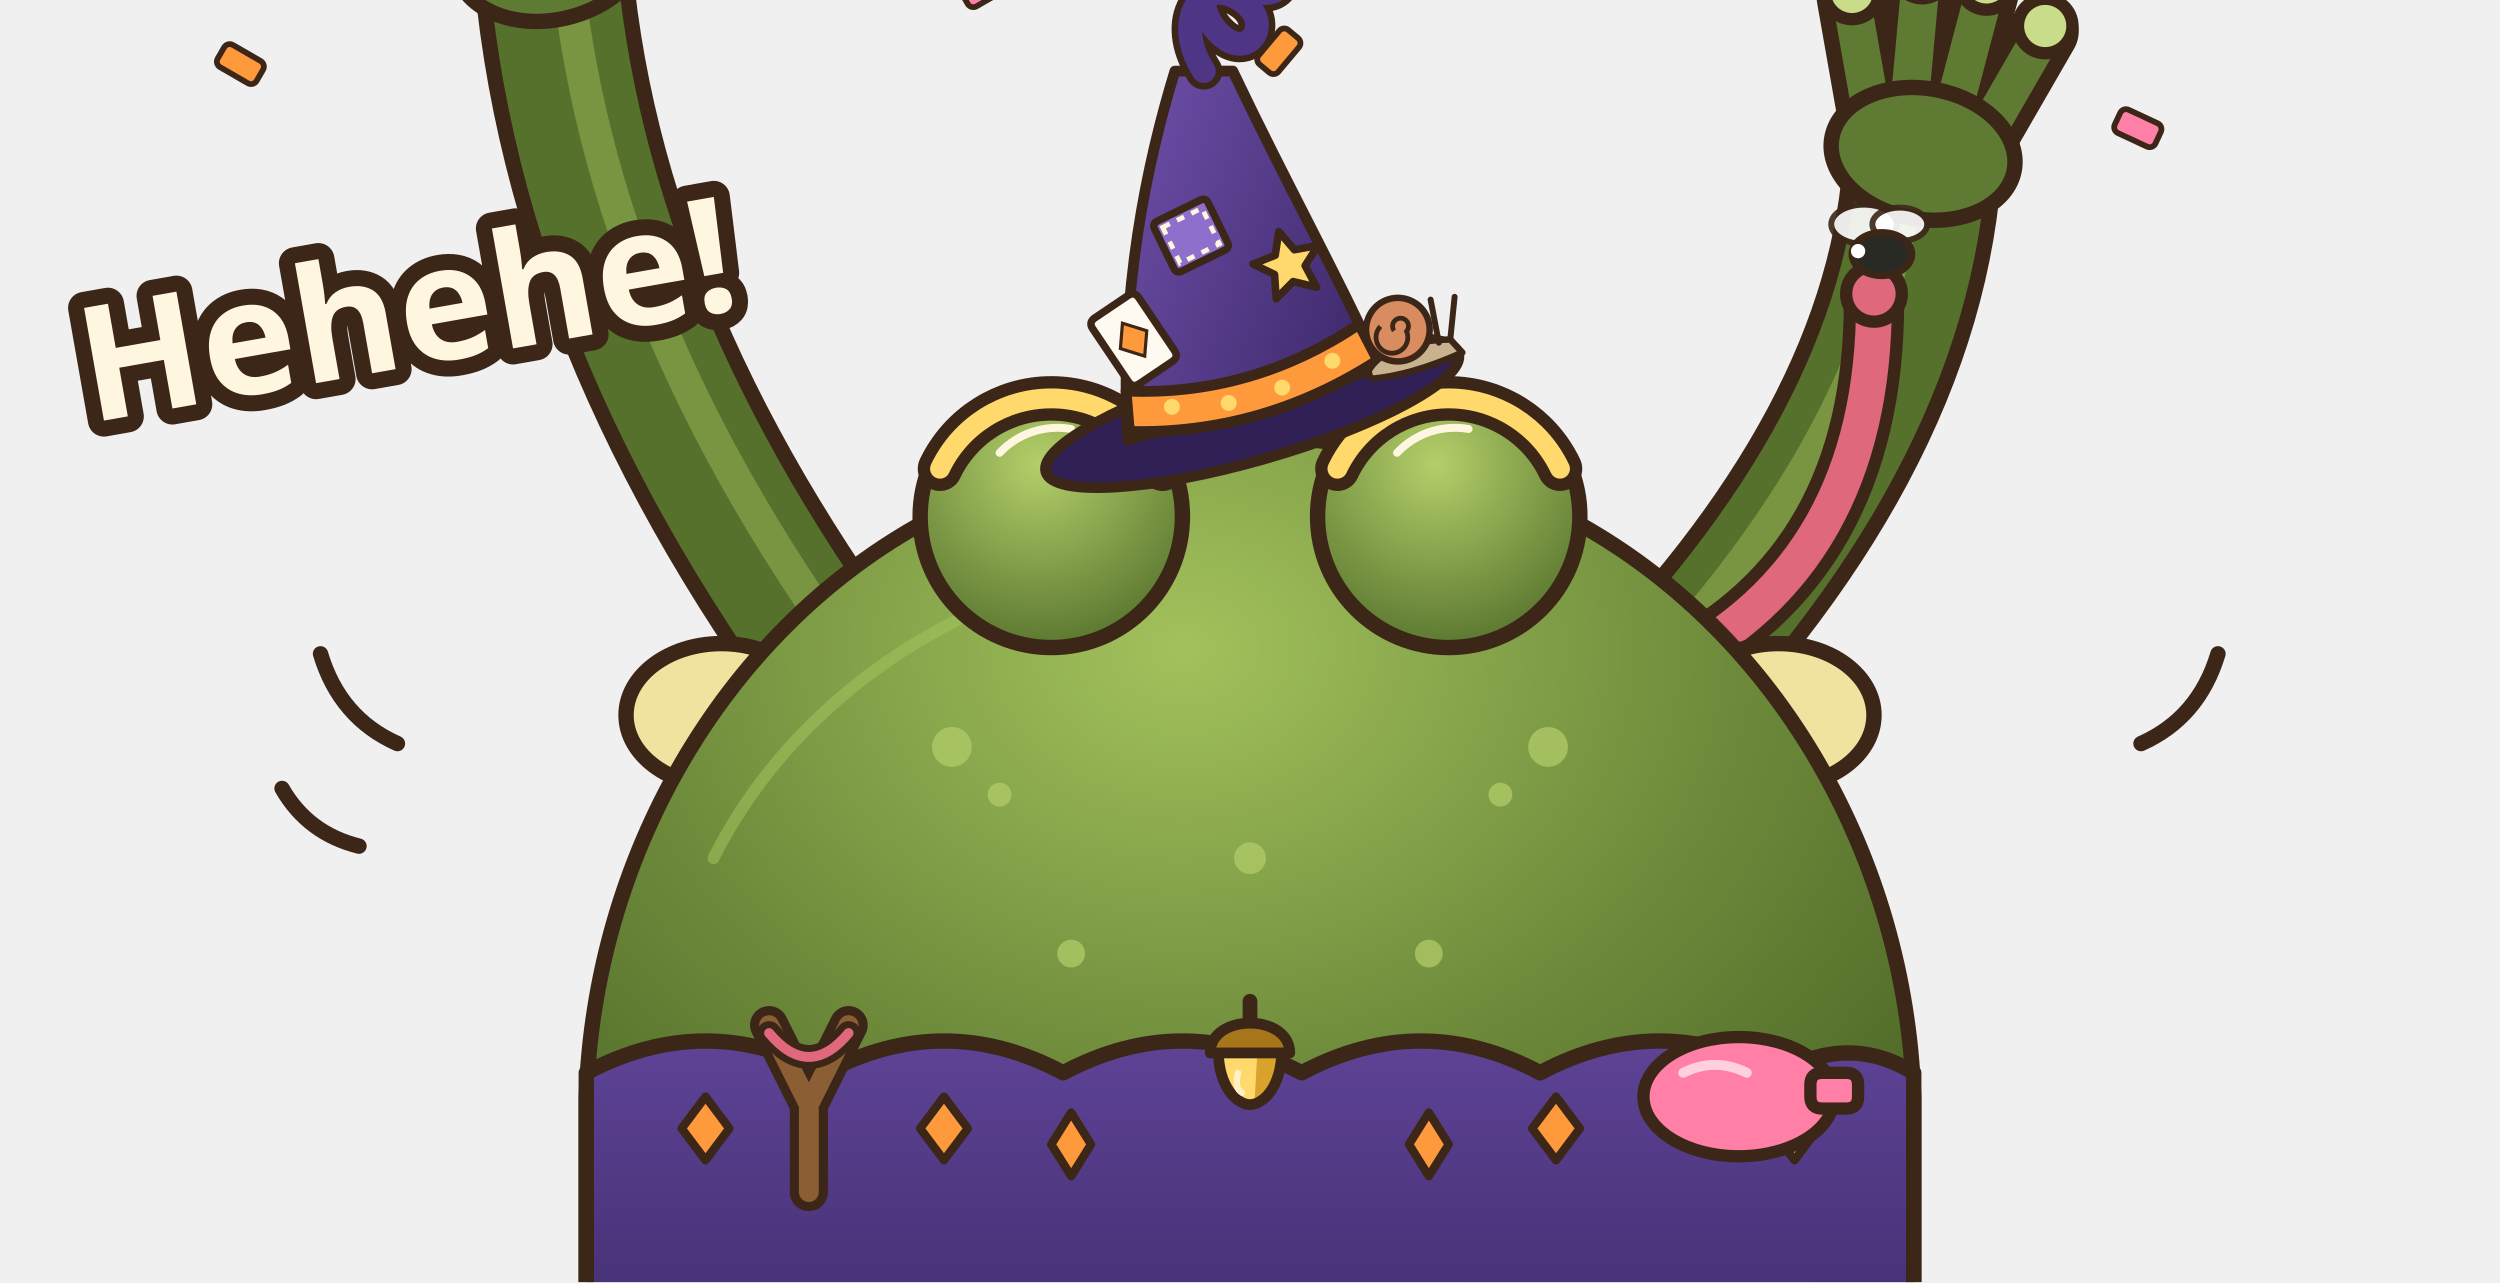
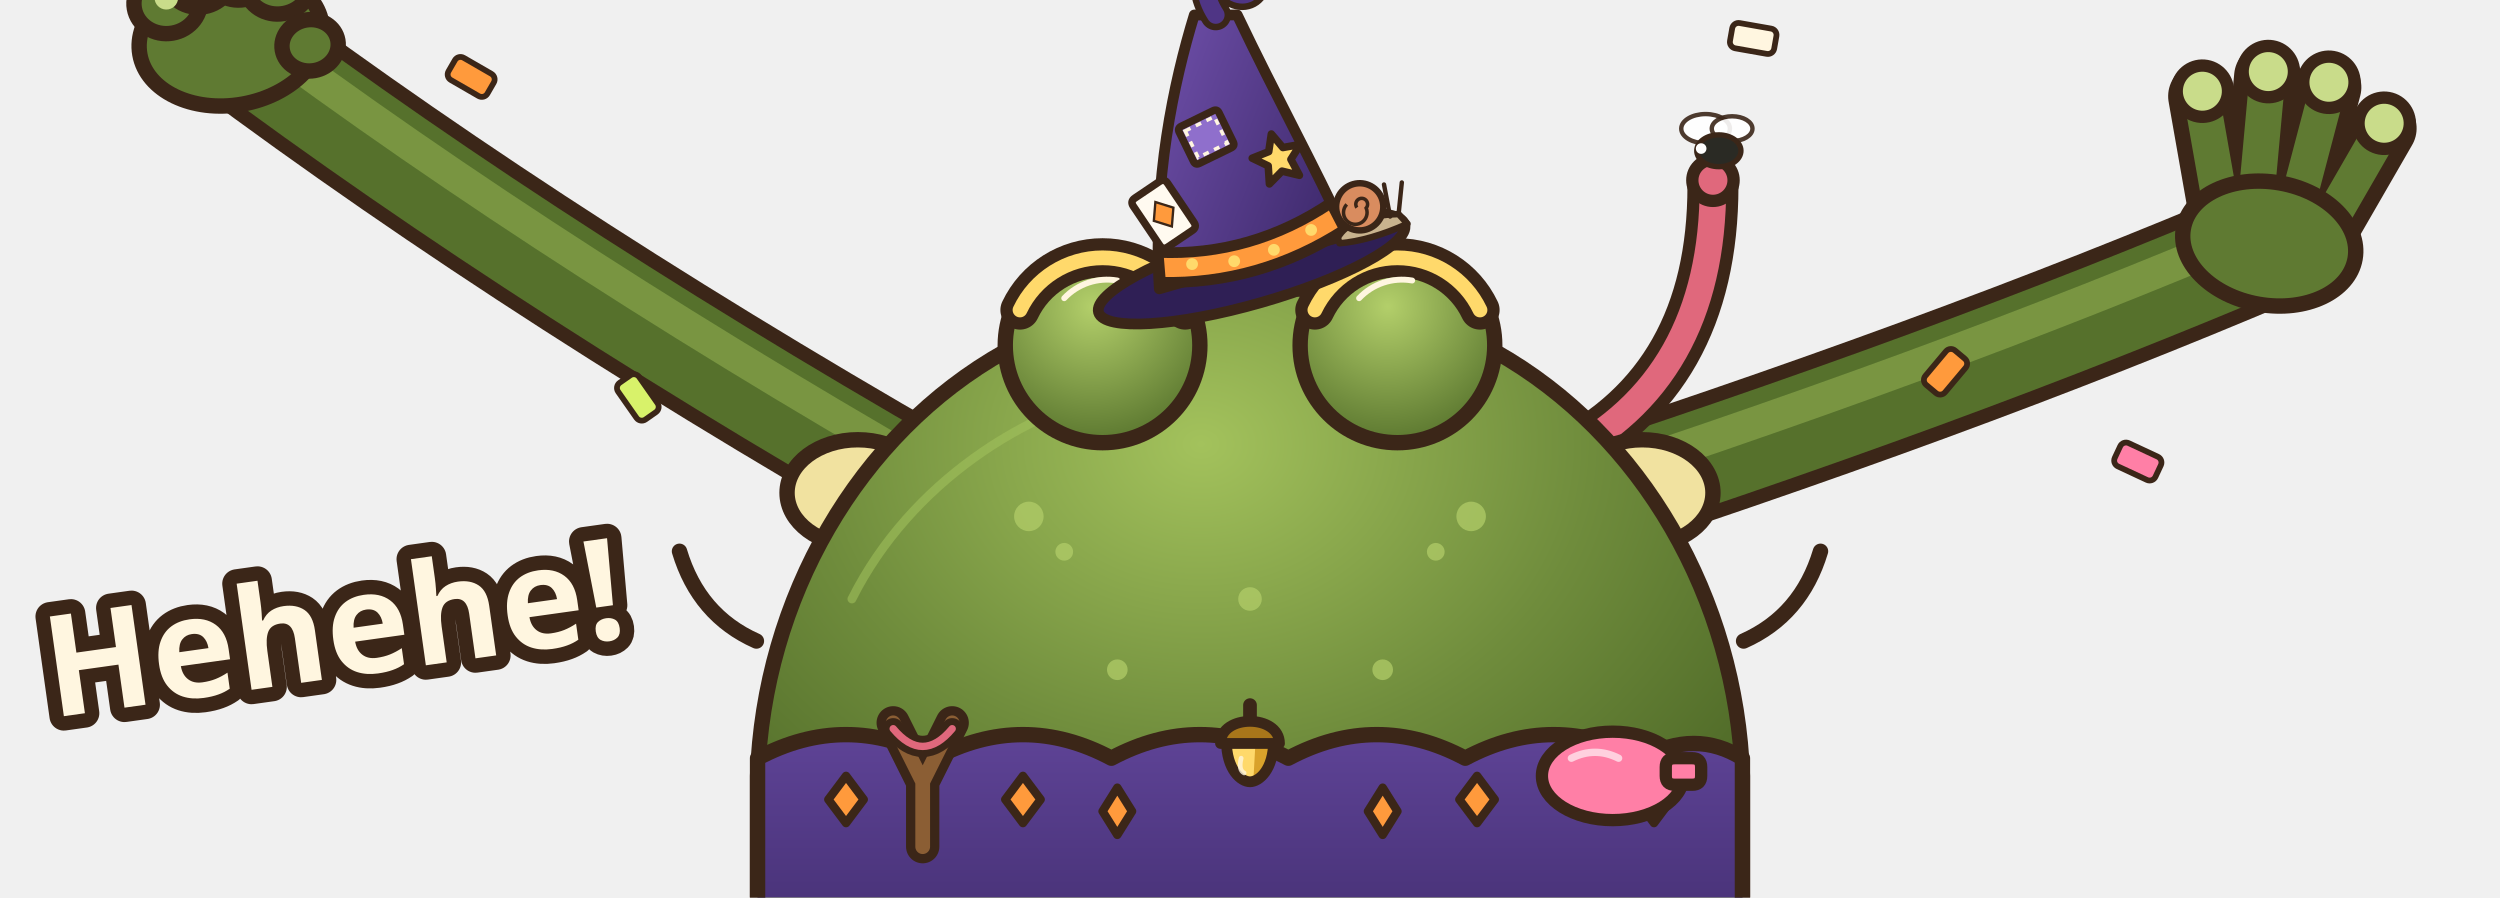
- <svg xmlns="http://www.w3.org/2000/svg" style="overflow:visible" class="gsg-toad" viewBox="0 0 390 200" width="390" height="200" role="img" aria-label="Sir Croakwell gloating">
+ <svg xmlns="http://www.w3.org/2000/svg" style="overflow:visible" class="gsg-toad" viewBox="0 0 390 140" width="390" height="140" role="img" aria-label="Sir Croakwell gloating">
  <style>.gsg-toad .breathe{transform-box:fill-box;transform-origin:50% 100%;animation:gsg-toadBreathe 3.2s ease-in-out infinite}@keyframes gsg-toadBreathe{0%,100%{transform:scale(1)}50%{transform:scale(1.015)}}.gsg-toad .bounce{animation:gsg-toadBounce .5s ease-in-out infinite}@keyframes gsg-toadBounce{0%,100%{transform:translateY(0)}50%{transform:translateY(-9px)}}.gsg-toad .snap{transform-box:fill-box;transform-origin:0% 100%;animation:gsg-toadSnap 1.5s ease-in-out infinite}@keyframes gsg-toadSnap{0%,55%,100%{transform:scale(.55)}65%,80%{transform:scale(1)}}.gsg-toad .pulse{animation:gsg-toadPulse 1.2s ease-in-out infinite}@keyframes gsg-toadPulse{0%,100%{opacity:.55}50%{opacity:1}}.gsg-toad .twinkle{transform-box:fill-box;transform-origin:center;animation:gsg-toadTwinkle 1.6s ease-in-out infinite}@keyframes gsg-toadTwinkle{0%,100%{opacity:.35;transform:scale(.7)}50%{opacity:1;transform:scale(1.1)}}.gsg-toad .drip{animation:gsg-toadDrip 1.1s linear infinite}@keyframes gsg-toadDrip{0%{transform:translateY(-3px);opacity:0}25%{opacity:1}100%{transform:translateY(12px);opacity:0}}.gsg-toad .blink{animation:gsg-toadBlink 4s infinite}@keyframes gsg-toadBlink{0%,93%,100%{opacity:0}96%{opacity:1}}@media (prefers-reduced-motion:reduce){.gsg-toad *{animation:none!important}}</style>
  <defs>
    <radialGradient id="gsg-tb-gloat-skin" cx="45%" cy="20%" r="80%">
      <stop offset="0" stop-color="#a3c25c" />
      <stop offset="0.5" stop-color="#6f8c3c" />
      <stop offset="1" stop-color="#435d20" />
    </radialGradient>
    <radialGradient id="gsg-tb-gloat-bulge" cx="45%" cy="30%" r="70%">
      <stop offset="0" stop-color="#b3cf6a" />
      <stop offset="1" stop-color="#5c7830" />
    </radialGradient>
    <radialGradient id="gsg-tb-gloat-eye" cx="40%" cy="35%" r="70%">
      <stop offset="0" stop-color="#ffe08a" />
      <stop offset=".6" stop-color="#e8b63c" />
      <stop offset="1" stop-color="#b07a18" />
    </radialGradient>
    <linearGradient id="gsg-tb-gloat-hat" x1="0" y1="0" x2="1" y2="1">
      <stop offset="0" stop-color="#7a58b8" />
      <stop offset="1" stop-color="#3b2768" />
    </linearGradient>
    <linearGradient id="gsg-tb-gloat-cloak" x1="0" y1="0" x2="0" y2="1">
      <stop offset="0" stop-color="#5e4396" />
      <stop offset="1" stop-color="#36245e" />
    </linearGradient>
    <filter id="gsg-tb-gloat-glow" x="-50%" y="-50%" width="200%" height="200%">
      <feGaussianBlur stdDeviation="4" />
    </filter>
  </defs>
  <clipPath id="gsg-tb-gloat-band">
-     <rect x="-80" y="-300" width="550" height="500" />
+     <rect x="-80" y="-300" width="550" height="440" />
  </clipPath>
  <g clip-path="url(#gsg-tb-gloat-band)">
-     <path d="M138.6 115.1 Q90.3 53.5 86 -8" fill="none" stroke="#3b2618" stroke-width="24.8" stroke-linecap="round" stroke-linejoin="round" />
-     <path d="M138.6 115.1 Q90.3 53.5 86 -8" fill="none" stroke="#56712c" stroke-width="20" stroke-linecap="round" stroke-linejoin="round" />
-     <path d="M138.6 115.1 Q90.3 53.5 86 -8" fill="none" stroke="#a3c25c" stroke-width="5" stroke-linecap="round" opacity=".45" transform="translate(2 -2)" />
-     <path d="M251.4 115.1 Q297.7 69.5 300 24" fill="none" stroke="#3b2618" stroke-width="24.8" stroke-linecap="round" stroke-linejoin="round" />
-     <path d="M251.4 115.1 Q297.7 69.5 300 24" fill="none" stroke="#56712c" stroke-width="20" stroke-linecap="round" stroke-linejoin="round" />
-     <path d="M251.4 115.1 Q297.7 69.5 300 24" fill="none" stroke="#a3c25c" stroke-width="5" stroke-linecap="round" opacity=".45" transform="translate(-2 -2)" />
-     <g transform="translate(86 -8) rotate(-14) scale(0.85)">
+     <path d="M152 80.6 Q86 43.3 36 6" fill="none" stroke="#3b2618" stroke-width="19.4" stroke-linecap="round" stroke-linejoin="round" />
+     <path d="M152 80.6 Q86 43.3 36 6" fill="none" stroke="#56712c" stroke-width="15" stroke-linecap="round" stroke-linejoin="round" />
+     <path d="M152 80.6 Q86 43.3 36 6" fill="none" stroke="#a3c25c" stroke-width="5" stroke-linecap="round" opacity=".45" transform="translate(2 -2)" />
+     <path d="M238 80.6 Q304 59.3 354 38" fill="none" stroke="#3b2618" stroke-width="19.4" stroke-linecap="round" stroke-linejoin="round" />
+     <path d="M238 80.6 Q304 59.3 354 38" fill="none" stroke="#56712c" stroke-width="15" stroke-linecap="round" stroke-linejoin="round" />
+     <path d="M238 80.6 Q304 59.3 354 38" fill="none" stroke="#a3c25c" stroke-width="5" stroke-linecap="round" opacity=".45" transform="translate(-2 -2)" />
+     <g class="toad-hand" transform="translate(36 6) rotate(-10) scale(0.8)">
      <clipPath id="gsg-tb-gloat-27">
        <path d="M-18 0 a18 13 0 1 0 36 0 a18 13 0 1 0 -36 0 Z" />
      </clipPath>
      <path d="M-18 0 a18 13 0 1 0 36 0 a18 13 0 1 0 -36 0 Z" fill="#5f7a32" />
-       <path d="M-18 0 a18 13 0 1 0 36 0 a18 13 0 1 0 -36 0 Z" fill="none" stroke="#3b2618" stroke-width="2.824" stroke-linejoin="round" stroke-linecap="round" />
+       <path d="M-18 0 a18 13 0 1 0 36 0 a18 13 0 1 0 -36 0 Z" fill="none" stroke="#3b2618" stroke-width="3" stroke-linejoin="round" stroke-linecap="round" />
      <clipPath id="gsg-tb-gloat-28">
        <path d="M-17.5 -9 a6.5 6 0 1 0 13 0 a6.5 6 0 1 0 -13 0 Z" />
      </clipPath>
      <path d="M-17.5 -9 a6.5 6 0 1 0 13 0 a6.5 6 0 1 0 -13 0 Z" fill="#5f7a32" />
-       <path d="M-17.5 -9 a6.5 6 0 1 0 13 0 a6.5 6 0 1 0 -13 0 Z" fill="none" stroke="#3b2618" stroke-width="2.824" stroke-linejoin="round" stroke-linecap="round" />
+       <path d="M-17.5 -9 a6.5 6 0 1 0 13 0 a6.5 6 0 1 0 -13 0 Z" fill="none" stroke="#3b2618" stroke-width="3" stroke-linejoin="round" stroke-linecap="round" />
      <clipPath id="gsg-tb-gloat-29">
        <path d="M-10.5 -13 a6.5 6 0 1 0 13 0 a6.5 6 0 1 0 -13 0 Z" />
      </clipPath>
      <path d="M-10.5 -13 a6.5 6 0 1 0 13 0 a6.5 6 0 1 0 -13 0 Z" fill="#5f7a32" />
-       <path d="M-10.5 -13 a6.5 6 0 1 0 13 0 a6.5 6 0 1 0 -13 0 Z" fill="none" stroke="#3b2618" stroke-width="2.824" stroke-linejoin="round" stroke-linecap="round" />
+       <path d="M-10.5 -13 a6.5 6 0 1 0 13 0 a6.5 6 0 1 0 -13 0 Z" fill="none" stroke="#3b2618" stroke-width="3" stroke-linejoin="round" stroke-linecap="round" />
      <clipPath id="gsg-tb-gloat-30">
        <path d="M-2.5 -13 a6.5 6 0 1 0 13 0 a6.5 6 0 1 0 -13 0 Z" />
      </clipPath>
      <path d="M-2.5 -13 a6.5 6 0 1 0 13 0 a6.5 6 0 1 0 -13 0 Z" fill="#5f7a32" />
-       <path d="M-2.5 -13 a6.5 6 0 1 0 13 0 a6.5 6 0 1 0 -13 0 Z" fill="none" stroke="#3b2618" stroke-width="2.824" stroke-linejoin="round" stroke-linecap="round" />
+       <path d="M-2.5 -13 a6.5 6 0 1 0 13 0 a6.5 6 0 1 0 -13 0 Z" fill="none" stroke="#3b2618" stroke-width="3" stroke-linejoin="round" stroke-linecap="round" />
      <clipPath id="gsg-tb-gloat-31">
        <path d="M4.5 -9 a6.5 6 0 1 0 13 0 a6.5 6 0 1 0 -13 0 Z" />
      </clipPath>
      <path d="M4.5 -9 a6.5 6 0 1 0 13 0 a6.5 6 0 1 0 -13 0 Z" fill="#5f7a32" />
-       <path d="M4.5 -9 a6.5 6 0 1 0 13 0 a6.5 6 0 1 0 -13 0 Z" fill="none" stroke="#3b2618" stroke-width="2.824" stroke-linejoin="round" stroke-linecap="round" />
+       <path d="M4.5 -9 a6.5 6 0 1 0 13 0 a6.5 6 0 1 0 -13 0 Z" fill="none" stroke="#3b2618" stroke-width="3" stroke-linejoin="round" stroke-linecap="round" />
      <circle cx="-11" cy="-10" r="2.3" fill="#c9dc8a" />
      <circle cx="-4" cy="-14" r="2.3" fill="#c9dc8a" />
      <circle cx="4" cy="-14" r="2.3" fill="#c9dc8a" />
      <circle cx="11" cy="-10" r="2.3" fill="#c9dc8a" />
      <clipPath id="gsg-tb-gloat-32">
        <path d="M9.5 4 a5.5 5 0 1 0 11 0 a5.5 5 0 1 0 -11 0 Z" />
      </clipPath>
      <path d="M9.5 4 a5.5 5 0 1 0 11 0 a5.5 5 0 1 0 -11 0 Z" fill="#5f7a32" />
-       <path d="M9.5 4 a5.5 5 0 1 0 11 0 a5.5 5 0 1 0 -11 0 Z" fill="none" stroke="#3b2618" stroke-width="2.824" stroke-linejoin="round" stroke-linecap="round" />
+       <path d="M9.5 4 a5.5 5 0 1 0 11 0 a5.5 5 0 1 0 -11 0 Z" fill="none" stroke="#3b2618" stroke-width="3" stroke-linejoin="round" stroke-linecap="round" />
    </g>
-     <g transform="translate(300 24) rotate(10) scale(-1 1) scale(0.85)">
+     <g class="toad-hand" transform="translate(354 38) rotate(10) scale(-1 1) scale(0.8)">
      <clipPath id="gsg-tb-gloat-33">
        <path d="M-18 -24 Q-12 -12 -6 -30 Q0 -16 6 -30 Q12 -12 18 -24 L13 -2 L-13 -2 Z" />
      </clipPath>
      <path d="M-18 -24 Q-12 -12 -6 -30 Q0 -16 6 -30 Q12 -12 18 -24 L13 -2 L-13 -2 Z" fill="#7a9a40" />
-       <path d="M-18 -24 Q-12 -12 -6 -30 Q0 -16 6 -30 Q12 -12 18 -24 L13 -2 L-13 -2 Z" fill="none" stroke="#3b2618" stroke-width="2.824" stroke-linejoin="round" stroke-linecap="round" />
-       <line x1="-10" y1="-4" x2="-18" y2="-26" stroke="#3b2618" stroke-width="12.647" stroke-linecap="round" />
-       <line x1="-4" y1="-8" x2="-6" y2="-32" stroke="#3b2618" stroke-width="12.647" stroke-linecap="round" />
-       <line x1="4" y1="-8" x2="6" y2="-32" stroke="#3b2618" stroke-width="12.647" stroke-linecap="round" />
-       <line x1="10" y1="-4" x2="18" y2="-26" stroke="#3b2618" stroke-width="12.647" stroke-linecap="round" />
+       <path d="M-18 -24 Q-12 -12 -6 -30 Q0 -16 6 -30 Q12 -12 18 -24 L13 -2 L-13 -2 Z" fill="none" stroke="#3b2618" stroke-width="3" stroke-linejoin="round" stroke-linecap="round" />
+       <line x1="-10" y1="-4" x2="-18" y2="-26" stroke="#3b2618" stroke-width="13" stroke-linecap="round" />
+       <line x1="-4" y1="-8" x2="-6" y2="-32" stroke="#3b2618" stroke-width="13" stroke-linecap="round" />
+       <line x1="4" y1="-8" x2="6" y2="-32" stroke="#3b2618" stroke-width="13" stroke-linecap="round" />
+       <line x1="10" y1="-4" x2="18" y2="-26" stroke="#3b2618" stroke-width="13" stroke-linecap="round" />
      <line x1="-10" y1="-4" x2="-18" y2="-26" stroke="#5f7a32" stroke-width="7" stroke-linecap="round" />
      <line x1="-4" y1="-8" x2="-6" y2="-32" stroke="#5f7a32" stroke-width="7" stroke-linecap="round" />
      <line x1="4" y1="-8" x2="6" y2="-32" stroke="#5f7a32" stroke-width="7" stroke-linecap="round" />
      <line x1="10" y1="-4" x2="18" y2="-26" stroke="#5f7a32" stroke-width="7" stroke-linecap="round" />
      <clipPath id="gsg-tb-gloat-34">
        <path d="M-17 0 a17 12 0 1 0 34 0 a17 12 0 1 0 -34 0 Z" />
      </clipPath>
      <path d="M-17 0 a17 12 0 1 0 34 0 a17 12 0 1 0 -34 0 Z" fill="#5f7a32" />
-       <path d="M-17 0 a17 12 0 1 0 34 0 a17 12 0 1 0 -34 0 Z" fill="none" stroke="#3b2618" stroke-width="2.824" stroke-linejoin="round" stroke-linecap="round" />
+       <path d="M-17 0 a17 12 0 1 0 34 0 a17 12 0 1 0 -34 0 Z" fill="none" stroke="#3b2618" stroke-width="3" stroke-linejoin="round" stroke-linecap="round" />
      <clipPath id="gsg-tb-gloat-35">
        <path d="M-23 -27 a5 5 0 1 0 10 0 a5 5 0 1 0 -10 0 Z" />
      </clipPath>
      <path d="M-23 -27 a5 5 0 1 0 10 0 a5 5 0 1 0 -10 0 Z" fill="#c9dc8a" />
-       <path d="M-23 -27 a5 5 0 1 0 10 0 a5 5 0 1 0 -10 0 Z" fill="none" stroke="#3b2618" stroke-width="2.259" stroke-linejoin="round" stroke-linecap="round" />
+       <path d="M-23 -27 a5 5 0 1 0 10 0 a5 5 0 1 0 -10 0 Z" fill="none" stroke="#3b2618" stroke-width="2.4" stroke-linejoin="round" stroke-linecap="round" />
      <clipPath id="gsg-tb-gloat-36">
        <path d="M-11 -33 a5 5 0 1 0 10 0 a5 5 0 1 0 -10 0 Z" />
      </clipPath>
      <path d="M-11 -33 a5 5 0 1 0 10 0 a5 5 0 1 0 -10 0 Z" fill="#c9dc8a" />
-       <path d="M-11 -33 a5 5 0 1 0 10 0 a5 5 0 1 0 -10 0 Z" fill="none" stroke="#3b2618" stroke-width="2.259" stroke-linejoin="round" stroke-linecap="round" />
+       <path d="M-11 -33 a5 5 0 1 0 10 0 a5 5 0 1 0 -10 0 Z" fill="none" stroke="#3b2618" stroke-width="2.4" stroke-linejoin="round" stroke-linecap="round" />
      <clipPath id="gsg-tb-gloat-37">
        <path d="M1 -33 a5 5 0 1 0 10 0 a5 5 0 1 0 -10 0 Z" />
      </clipPath>
      <path d="M1 -33 a5 5 0 1 0 10 0 a5 5 0 1 0 -10 0 Z" fill="#c9dc8a" />
-       <path d="M1 -33 a5 5 0 1 0 10 0 a5 5 0 1 0 -10 0 Z" fill="none" stroke="#3b2618" stroke-width="2.259" stroke-linejoin="round" stroke-linecap="round" />
+       <path d="M1 -33 a5 5 0 1 0 10 0 a5 5 0 1 0 -10 0 Z" fill="none" stroke="#3b2618" stroke-width="2.4" stroke-linejoin="round" stroke-linecap="round" />
      <clipPath id="gsg-tb-gloat-38">
        <path d="M13 -27 a5 5 0 1 0 10 0 a5 5 0 1 0 -10 0 Z" />
      </clipPath>
      <path d="M13 -27 a5 5 0 1 0 10 0 a5 5 0 1 0 -10 0 Z" fill="#c9dc8a" />
-       <path d="M13 -27 a5 5 0 1 0 10 0 a5 5 0 1 0 -10 0 Z" fill="none" stroke="#3b2618" stroke-width="2.259" stroke-linejoin="round" stroke-linecap="round" />
+       <path d="M13 -27 a5 5 0 1 0 10 0 a5 5 0 1 0 -10 0 Z" fill="none" stroke="#3b2618" stroke-width="2.4" stroke-linejoin="round" stroke-linecap="round" />
    </g>
-     <g transform="translate(74.1 -234.4) scale(0.62)">
+     <g transform="translate(105.3 -179.8) scale(0.46)">
      <g transform="translate(0 -46)">
        <g class="bounce">
          <g class="snap">
-             <path d="M300 592 Q352 566 352 500" fill="none" stroke="#3b2618" stroke-width="15.2" stroke-linecap="round" stroke-linejoin="round" />
+             <path d="M300 592 Q352 566 352 500" fill="none" stroke="#3b2618" stroke-width="17.3" stroke-linecap="round" stroke-linejoin="round" />
            <path d="M300 592 Q352 566 352 500" fill="none" stroke="#e0687c" stroke-width="9" stroke-linecap="round" stroke-linejoin="round" />
            <clipPath id="gsg-tb-gloat-3">
              <path d="M345 498 a7 7 0 1 0 14 0 a7 7 0 1 0 -14 0 Z" />
            </clipPath>
            <path d="M345 498 a7 7 0 1 0 14 0 a7 7 0 1 0 -14 0 Z" fill="#e0687c" />
-             <path d="M345 498 a7 7 0 1 0 14 0 a7 7 0 1 0 -14 0 Z" fill="none" stroke="#3b2618" stroke-width="3.097" stroke-linejoin="round" stroke-linecap="round" />
+             <path d="M345 498 a7 7 0 1 0 14 0 a7 7 0 1 0 -14 0 Z" fill="none" stroke="#3b2618" stroke-width="4.174" stroke-linejoin="round" stroke-linecap="round" />
            <g transform="translate(354 488) scale(1.5)">
              <g class="flyStill">
                <g transform="scale(1)">
                  <ellipse cx="-3" cy="-5" rx="5.5" ry="3.3" fill="#fff" stroke="#3b2618" stroke-width="1" stroke-linejoin="round" stroke-linecap="round" opacity=".9" />
                  <ellipse cx="3" cy="-5" rx="4.6" ry="2.8" fill="#fff" stroke="#3b2618" stroke-width="1" stroke-linejoin="round" stroke-linecap="round" opacity=".9" />
                  <ellipse cx="0" cy="0" rx="5" ry="3.6" fill="#2a2a24" stroke="#3b2618" stroke-width="1.2" stroke-linejoin="round" stroke-linecap="round" />
                  <circle cx="-4" cy="-.5" r="1.2" fill="#fff" />
                </g>
              </g>
            </g>
          </g>
          <clipPath id="gsg-tb-gloat-1">
            <path d="M38 604 a24 18 0 1 0 48 0 a24 18 0 1 0 -48 0 Z" />
          </clipPath>
          <path d="M38 604 a24 18 0 1 0 48 0 a24 18 0 1 0 -48 0 Z" fill="#f1e2a0" />
-           <path d="M38 604 a24 18 0 1 0 48 0 a24 18 0 1 0 -48 0 Z" fill="none" stroke="#3b2618" stroke-width="3.871" stroke-linejoin="round" stroke-linecap="round" />
+           <path d="M38 604 a24 18 0 1 0 48 0 a24 18 0 1 0 -48 0 Z" fill="none" stroke="#3b2618" stroke-width="5.217" stroke-linejoin="round" stroke-linecap="round" />
          <clipPath id="gsg-tb-gloat-2">
            <path d="M304 604 a24 18 0 1 0 48 0 a24 18 0 1 0 -48 0 Z" />
          </clipPath>
          <path d="M304 604 a24 18 0 1 0 48 0 a24 18 0 1 0 -48 0 Z" fill="#f1e2a0" />
-           <path d="M304 604 a24 18 0 1 0 48 0 a24 18 0 1 0 -48 0 Z" fill="none" stroke="#3b2618" stroke-width="3.871" stroke-linejoin="round" stroke-linecap="round" />
+           <path d="M304 604 a24 18 0 1 0 48 0 a24 18 0 1 0 -48 0 Z" fill="none" stroke="#3b2618" stroke-width="5.217" stroke-linejoin="round" stroke-linecap="round" />
          <clipPath id="gsg-tb-gloat-12">
            <path d="M28 800 L28 700 C30 640 62 584 112 556 C142 540 170 534 195 534 C220 534 248 540 278 556 C328 584 360 640 362 700 L362 800 Z" />
          </clipPath>
          <path d="M28 800 L28 700 C30 640 62 584 112 556 C142 540 170 534 195 534 C220 534 248 540 278 556 C328 584 360 640 362 700 L362 800 Z" fill="url(#gsg-tb-gloat-skin)" />
-           <path d="M28 800 L28 700 C30 640 62 584 112 556 C142 540 170 534 195 534 C220 534 248 540 278 556 C328 584 360 640 362 700 L362 800 Z" fill="none" stroke="#3b2618" stroke-width="3.871" stroke-linejoin="round" stroke-linecap="round" />
+           <path d="M28 800 L28 700 C30 640 62 584 112 556 C142 540 170 534 195 534 C220 534 248 540 278 556 C328 584 360 640 362 700 L362 800 Z" fill="none" stroke="#3b2618" stroke-width="5.217" stroke-linejoin="round" stroke-linecap="round" />
          <path d="M60 640 C80 600 120 576 150 570" fill="none" stroke="#a3c25c" stroke-width="3" stroke-linecap="round" opacity=".55" />
          <g fill="#b3cf6a" opacity=".7">
            <circle cx="120" cy="612" r="5" />
            <circle cx="132" cy="624" r="3" />
            <circle cx="270" cy="612" r="5" />
            <circle cx="258" cy="624" r="3" />
            <circle cx="195" cy="640" r="4" />
            <circle cx="150" cy="664" r="3.5" />
            <circle cx="240" cy="664" r="3.5" />
          </g>
          <clipPath id="gsg-tb-gloat-13">
            <path d="M112 554 a33 33 0 1 0 66 0 a33 33 0 1 0 -66 0 Z" />
          </clipPath>
          <path d="M112 554 a33 33 0 1 0 66 0 a33 33 0 1 0 -66 0 Z" fill="url(#gsg-tb-gloat-bulge)" />
-           <path d="M112 554 a33 33 0 1 0 66 0 a33 33 0 1 0 -66 0 Z" fill="none" stroke="#3b2618" stroke-width="3.871" stroke-linejoin="round" stroke-linecap="round" />
+           <path d="M112 554 a33 33 0 1 0 66 0 a33 33 0 1 0 -66 0 Z" fill="none" stroke="#3b2618" stroke-width="5.217" stroke-linejoin="round" stroke-linecap="round" />
          <clipPath id="gsg-tb-gloat-14">
            <path d="M212 554 a33 33 0 1 0 66 0 a33 33 0 1 0 -66 0 Z" />
          </clipPath>
          <path d="M212 554 a33 33 0 1 0 66 0 a33 33 0 1 0 -66 0 Z" fill="url(#gsg-tb-gloat-bulge)" />
-           <path d="M212 554 a33 33 0 1 0 66 0 a33 33 0 1 0 -66 0 Z" fill="none" stroke="#3b2618" stroke-width="3.871" stroke-linejoin="round" stroke-linecap="round" />
-           <path d="M117 542 A31 31 0 0 1 173 542" fill="none" stroke="#3b2618" stroke-width="11.2" stroke-linecap="round" stroke-linejoin="round" />
+           <path d="M212 554 a33 33 0 1 0 66 0 a33 33 0 1 0 -66 0 Z" fill="none" stroke="#3b2618" stroke-width="5.217" stroke-linejoin="round" stroke-linecap="round" />
+           <path d="M117 542 A31 31 0 0 1 173 542" fill="none" stroke="#3b2618" stroke-width="13.3" stroke-linecap="round" stroke-linejoin="round" />
          <path d="M117 542 A31 31 0 0 1 173 542" fill="none" stroke="#ffd96b" stroke-width="5" stroke-linecap="round" stroke-linejoin="round" />
          <path d="M132 538 A20 20 0 0 1 150 532" fill="none" stroke="#fff6e0" stroke-width="2" stroke-linecap="round" />
-           <path d="M217 542 A31 31 0 0 1 273 542" fill="none" stroke="#3b2618" stroke-width="11.2" stroke-linecap="round" stroke-linejoin="round" />
+           <path d="M217 542 A31 31 0 0 1 273 542" fill="none" stroke="#3b2618" stroke-width="13.3" stroke-linecap="round" stroke-linejoin="round" />
          <path d="M217 542 A31 31 0 0 1 273 542" fill="none" stroke="#ffd96b" stroke-width="5" stroke-linecap="round" stroke-linejoin="round" />
          <path d="M232 538 A20 20 0 0 1 250 532" fill="none" stroke="#fff6e0" stroke-width="2" stroke-linecap="round" />
          <g transform="translate(0 -14) rotate(-16 195 540)">
            <clipPath id="gsg-tb-gloat-15">
              <path d="M141 542 a54 12 0 1 0 108 0 a54 12 0 1 0 -108 0 Z" />
            </clipPath>
            <path d="M141 542 a54 12 0 1 0 108 0 a54 12 0 1 0 -108 0 Z" fill="#2f1f55" />
-             <path d="M141 542 a54 12 0 1 0 108 0 a54 12 0 1 0 -108 0 Z" fill="none" stroke="#3b2618" stroke-width="2.71" stroke-linejoin="round" stroke-linecap="round" />
+             <path d="M141 542 a54 12 0 1 0 108 0 a54 12 0 1 0 -108 0 Z" fill="none" stroke="#3b2618" stroke-width="3.652" stroke-linejoin="round" stroke-linecap="round" />
            <clipPath id="gsg-tb-gloat-16">
              <path d="M163 540 C171 504 187 474 200 454 L214 458 C219 488 225 514 229 540 Z" />
            </clipPath>
            <path d="M163 540 C171 504 187 474 200 454 L214 458 C219 488 225 514 229 540 Z" fill="url(#gsg-tb-gloat-hat)" />
-             <path d="M163 540 C171 504 187 474 200 454 L214 458 C219 488 225 514 229 540 Z" fill="none" stroke="#3b2618" stroke-width="2.71" stroke-linejoin="round" stroke-linecap="round" />
+             <path d="M163 540 C171 504 187 474 200 454 L214 458 C219 488 225 514 229 540 Z" fill="none" stroke="#3b2618" stroke-width="3.652" stroke-linejoin="round" stroke-linecap="round" />
            <g transform="rotate(-40 207 456)">
-               <path d="M207 456 c6 -14 20 -14 20 -2 c0 10 -12 10 -10 0 c2 -12 18 -14 22 -2 c3 9 -8 11 -8 2 c0 -10 14 -14 22 -6" fill="none" stroke="#3b2618" stroke-width="9.3" stroke-linecap="round" stroke-linejoin="round" />
+               <path d="M207 456 c6 -14 20 -14 20 -2 c0 10 -12 10 -10 0 c2 -12 18 -14 22 -2 c3 9 -8 11 -8 2 c0 -10 14 -14 22 -6" fill="none" stroke="#3b2618" stroke-width="10.4" stroke-linecap="round" stroke-linejoin="round" />
              <path d="M207 456 c6 -14 20 -14 20 -2 c0 10 -12 10 -10 0 c2 -12 18 -14 22 -2 c3 9 -8 11 -8 2 c0 -10 14 -14 22 -6" fill="none" stroke="#4f3585" stroke-width="6" stroke-linecap="round" stroke-linejoin="round" />
              <clipPath id="gsg-tb-gloat-17">
                <path d="M248 446 a9 9 0 1 0 18 0 a9 9 0 1 0 -18 0 Z" />
              </clipPath>
              <path d="M248 446 a9 9 0 1 0 18 0 a9 9 0 1 0 -18 0 Z" fill="#ff9a3c" />
-               <path d="M248 446 a9 9 0 1 0 18 0 a9 9 0 1 0 -18 0 Z" fill="none" stroke="#3b2618" stroke-width="2.71" stroke-linejoin="round" stroke-linecap="round" />
+               <path d="M248 446 a9 9 0 1 0 18 0 a9 9 0 1 0 -18 0 Z" fill="none" stroke="#3b2618" stroke-width="3.652" stroke-linejoin="round" stroke-linecap="round" />
              <path d="M250 443 Q257 438 264 443 M249 449 Q257 454 265 449" fill="none" stroke="#ffd96b" stroke-width="2" stroke-linecap="round" />
            </g>
            <clipPath id="gsg-tb-gloat-18">
              <path d="M166 528 Q196 538 227 528 L229 538 Q196 548 164 538 Z" />
            </clipPath>
            <path d="M166 528 Q196 538 227 528 L229 538 Q196 548 164 538 Z" fill="#ff9a3c" />
-             <path d="M166 528 Q196 538 227 528 L229 538 Q196 548 164 538 Z" fill="none" stroke="#3b2618" stroke-width="2.71" stroke-linejoin="round" stroke-linecap="round" />
+             <path d="M166 528 Q196 538 227 528 L229 538 Q196 548 164 538 Z" fill="none" stroke="#3b2618" stroke-width="3.652" stroke-linejoin="round" stroke-linecap="round" />
            <circle cx="176" cy="535" r="2" fill="#ffd96b" />
            <circle cx="190" cy="538" r="2" fill="#ffd96b" />
            <circle cx="204" cy="538" r="2" fill="#ffd96b" />
            <circle cx="218" cy="535" r="2" fill="#ffd96b" />
            <g transform="rotate(-18 172 518)">
              <clipPath id="gsg-tb-gloat-19">
                <path d="M167 506 H177 Q179 506 179 508 V524 Q179 526 177 526 H167 Q165 526 165 524 V508 Q165 506 167 506 Z" />
              </clipPath>
              <path d="M167 506 H177 Q179 506 179 508 V524 Q179 526 177 526 H167 Q165 526 165 524 V508 Q165 506 167 506 Z" fill="#fffaf0" />
-               <path d="M167 506 H177 Q179 506 179 508 V524 Q179 526 177 526 H167 Q165 526 165 524 V508 Q165 506 167 506 Z" fill="none" stroke="#3b2618" stroke-width="1.897" stroke-linejoin="round" stroke-linecap="round" />
+               <path d="M167 506 H177 Q179 506 179 508 V524 Q179 526 177 526 H167 Q165 526 165 524 V508 Q165 506 167 506 Z" fill="none" stroke="#3b2618" stroke-width="2.557" stroke-linejoin="round" stroke-linecap="round" />
              <path d="M172 511 l4 5 l-4 5 l-4 -5 Z" fill="#ff9a3c" stroke="#3b2618" stroke-width=".8" />
            </g>
            <g transform="rotate(-10 192 495)">
              <clipPath id="gsg-tb-gloat-20">
                <path d="M186.5 488 H198.5 Q200 488 200 489.5 V500.5 Q200 502 198.5 502 H186.5 Q185 502 185 500.5 V489.5 Q185 488 186.5 488 Z" />
              </clipPath>
              <path d="M186.5 488 H198.5 Q200 488 200 489.5 V500.5 Q200 502 198.5 502 H186.5 Q185 502 185 500.5 V489.5 Q185 488 186.5 488 Z" fill="#8f6fcc" />
-               <path d="M186.5 488 H198.5 Q200 488 200 489.5 V500.5 Q200 502 198.5 502 H186.5 Q185 502 185 500.5 V489.5 Q185 488 186.5 488 Z" fill="none" stroke="#3b2618" stroke-width="1.897" stroke-linejoin="round" stroke-linecap="round" />
+               <path d="M186.5 488 H198.5 Q200 488 200 489.5 V500.5 Q200 502 198.5 502 H186.5 Q185 502 185 500.5 V489.5 Q185 488 186.5 488 Z" fill="none" stroke="#3b2618" stroke-width="2.557" stroke-linejoin="round" stroke-linecap="round" />
              <rect x="187" y="490" width="11" height="10" fill="none" stroke="#fff6e0" stroke-width="1.2" stroke-dasharray="2 2" />
            </g>
            <clipPath id="gsg-tb-gloat-21">
              <path d="M214 500 l2.5 5.5 l6 0.6 l-4.5 4 l1.3 6 l-5.3 -3 l-5.3 3 l1.3 -6 l-4.5 -4 l6 -0.6 Z" />
            </clipPath>
            <path d="M214 500 l2.5 5.5 l6 0.6 l-4.5 4 l1.3 6 l-5.3 -3 l-5.3 3 l1.3 -6 l-4.5 -4 l6 -0.6 Z" fill="#ffd96b" />
-             <path d="M214 500 l2.5 5.5 l6 0.6 l-4.5 4 l1.3 6 l-5.3 -3 l-5.3 3 l1.3 -6 l-4.5 -4 l6 -0.6 Z" fill="none" stroke="#3b2618" stroke-width="1.897" stroke-linejoin="round" stroke-linecap="round" />
+             <path d="M214 500 l2.5 5.5 l6 0.6 l-4.5 4 l1.3 6 l-5.3 -3 l-5.3 3 l1.3 -6 l-4.5 -4 l6 -0.6 Z" fill="none" stroke="#3b2618" stroke-width="2.557" stroke-linejoin="round" stroke-linecap="round" />
            <clipPath id="gsg-tb-gloat-22">
              <path d="M226 540 Q232 534 248 538 L250 542 Q236 544 226 542 Z" />
            </clipPath>
            <path d="M226 540 Q232 534 248 538 L250 542 Q236 544 226 542 Z" fill="#c9b38e" />
-             <path d="M226 540 Q232 534 248 538 L250 542 Q236 544 226 542 Z" fill="none" stroke="#3b2618" stroke-width="1.626" stroke-linejoin="round" stroke-linecap="round" />
+             <path d="M226 540 Q232 534 248 538 L250 542 Q236 544 226 542 Z" fill="none" stroke="#3b2618" stroke-width="2.191" stroke-linejoin="round" stroke-linecap="round" />
            <path d="M248 538 L252 528 M245 538 L246 527" stroke="#3b2618" stroke-width="1.5" stroke-linecap="round" />
            <clipPath id="gsg-tb-gloat-23">
              <path d="M228 532 a8 8 0 1 0 16 0 a8 8 0 1 0 -16 0 Z" />
            </clipPath>
            <path d="M228 532 a8 8 0 1 0 16 0 a8 8 0 1 0 -16 0 Z" fill="#d98c5f" />
-             <path d="M228 532 a8 8 0 1 0 16 0 a8 8 0 1 0 -16 0 Z" fill="none" stroke="#3b2618" stroke-width="1.626" stroke-linejoin="round" stroke-linecap="round" />
+             <path d="M228 532 a8 8 0 1 0 16 0 a8 8 0 1 0 -16 0 Z" fill="none" stroke="#3b2618" stroke-width="2.191" stroke-linejoin="round" stroke-linecap="round" />
            <path d="M236 532 m-1 0 a2 2 0 1 1 3 1 a4 4 0 1 1 -6 -3" fill="none" stroke="#3b2618" stroke-width="1.2" />
          </g>
          <clipPath id="gsg-tb-gloat-24">
            <path d="M28 800 L28 694 Q58 678 88 694 Q118 678 148 694 Q178 678 208 694 Q238 678 268 694 Q298 678 328 694 Q346 684 362 694 L362 800 Z" />
          </clipPath>
          <path d="M28 800 L28 694 Q58 678 88 694 Q118 678 148 694 Q178 678 208 694 Q238 678 268 694 Q298 678 328 694 Q346 684 362 694 L362 800 Z" fill="url(#gsg-tb-gloat-cloak)" />
-           <path d="M28 800 L28 694 Q58 678 88 694 Q118 678 148 694 Q178 678 208 694 Q238 678 268 694 Q298 678 328 694 Q346 684 362 694 L362 800 Z" fill="none" stroke="#3b2618" stroke-width="3.871" stroke-linejoin="round" stroke-linecap="round" />
+           <path d="M28 800 L28 694 Q58 678 88 694 Q118 678 148 694 Q178 678 208 694 Q238 678 268 694 Q298 678 328 694 Q346 684 362 694 L362 800 Z" fill="none" stroke="#3b2618" stroke-width="5.217" stroke-linejoin="round" stroke-linecap="round" />
          <clipPath id="gsg-tb-gloat-25">
            <path d="M187 688 C187 698 192 702 195 702 C198 702 203 698 203 688 Z" />
          </clipPath>
          <path d="M187 688 C187 698 192 702 195 702 C198 702 203 698 203 688 Z" fill="#ffd96b" />
          <g clip-path="url(#gsg-tb-gloat-25)">
            <path d="M197 686 H205 V704 H196 Z" fill="#d9a22b" />
          </g>
-           <path d="M187 688 C187 698 192 702 195 702 C198 702 203 698 203 688 Z" fill="none" stroke="#3b2618" stroke-width="2.71" stroke-linejoin="round" stroke-linecap="round" />
+           <path d="M187 688 C187 698 192 702 195 702 C198 702 203 698 203 688 Z" fill="none" stroke="#3b2618" stroke-width="3.652" stroke-linejoin="round" stroke-linecap="round" />
          <clipPath id="gsg-tb-gloat-26">
            <path d="M185 689 C185 679 205 679 205 689 Z" />
          </clipPath>
          <path d="M185 689 C185 679 205 679 205 689 Z" fill="#a8761a" />
-           <path d="M185 689 C185 679 205 679 205 689 Z" fill="none" stroke="#3b2618" stroke-width="2.71" stroke-linejoin="round" stroke-linecap="round" />
-           <path d="M195 680 V676" stroke="#3b2618" stroke-width="3.71" stroke-linecap="round" />
+           <path d="M185 689 C185 679 205 679 205 689 Z" fill="none" stroke="#3b2618" stroke-width="3.652" stroke-linejoin="round" stroke-linecap="round" />
+           <path d="M195 680 V676" stroke="#3b2618" stroke-width="4.652" stroke-linecap="round" />
          <path d="M192 694 Q191 698 193 699" fill="none" stroke="#fff6e0" stroke-width="1.6" stroke-linecap="round" opacity=".8" />
          <clipPath id="gsg-tb-gloat-4">
            <path d="M58 700 l6 8 l-6 8 l-6 -8 Z" />
          </clipPath>
          <path d="M58 700 l6 8 l-6 8 l-6 -8 Z" fill="#ff9a3c" />
-           <path d="M58 700 l6 8 l-6 8 l-6 -8 Z" fill="none" stroke="#3b2618" stroke-width="2.129" stroke-linejoin="round" stroke-linecap="round" />
+           <path d="M58 700 l6 8 l-6 8 l-6 -8 Z" fill="none" stroke="#3b2618" stroke-width="2.87" stroke-linejoin="round" stroke-linecap="round" />
          <clipPath id="gsg-tb-gloat-5">
            <path d="M118 700 l6 8 l-6 8 l-6 -8 Z" />
          </clipPath>
          <path d="M118 700 l6 8 l-6 8 l-6 -8 Z" fill="#ff9a3c" />
-           <path d="M118 700 l6 8 l-6 8 l-6 -8 Z" fill="none" stroke="#3b2618" stroke-width="2.129" stroke-linejoin="round" stroke-linecap="round" />
+           <path d="M118 700 l6 8 l-6 8 l-6 -8 Z" fill="none" stroke="#3b2618" stroke-width="2.87" stroke-linejoin="round" stroke-linecap="round" />
          <clipPath id="gsg-tb-gloat-6">
            <path d="M150 704 l5 8 l-5 8 l-5 -8 Z" />
          </clipPath>
          <path d="M150 704 l5 8 l-5 8 l-5 -8 Z" fill="#ff9a3c" />
-           <path d="M150 704 l5 8 l-5 8 l-5 -8 Z" fill="none" stroke="#3b2618" stroke-width="2.129" stroke-linejoin="round" stroke-linecap="round" />
+           <path d="M150 704 l5 8 l-5 8 l-5 -8 Z" fill="none" stroke="#3b2618" stroke-width="2.87" stroke-linejoin="round" stroke-linecap="round" />
          <clipPath id="gsg-tb-gloat-7">
            <path d="M240 704 l5 8 l-5 8 l-5 -8 Z" />
          </clipPath>
          <path d="M240 704 l5 8 l-5 8 l-5 -8 Z" fill="#ff9a3c" />
-           <path d="M240 704 l5 8 l-5 8 l-5 -8 Z" fill="none" stroke="#3b2618" stroke-width="2.129" stroke-linejoin="round" stroke-linecap="round" />
+           <path d="M240 704 l5 8 l-5 8 l-5 -8 Z" fill="none" stroke="#3b2618" stroke-width="2.87" stroke-linejoin="round" stroke-linecap="round" />
          <clipPath id="gsg-tb-gloat-8">
            <path d="M272 700 l6 8 l-6 8 l-6 -8 Z" />
          </clipPath>
          <path d="M272 700 l6 8 l-6 8 l-6 -8 Z" fill="#ff9a3c" />
-           <path d="M272 700 l6 8 l-6 8 l-6 -8 Z" fill="none" stroke="#3b2618" stroke-width="2.129" stroke-linejoin="round" stroke-linecap="round" />
+           <path d="M272 700 l6 8 l-6 8 l-6 -8 Z" fill="none" stroke="#3b2618" stroke-width="2.87" stroke-linejoin="round" stroke-linecap="round" />
          <clipPath id="gsg-tb-gloat-9">
            <path d="M332 700 l6 8 l-6 8 l-6 -8 Z" />
          </clipPath>
          <path d="M332 700 l6 8 l-6 8 l-6 -8 Z" fill="#ff9a3c" />
-           <path d="M332 700 l6 8 l-6 8 l-6 -8 Z" fill="none" stroke="#3b2618" stroke-width="2.129" stroke-linejoin="round" stroke-linecap="round" />
-           <path d="M84 724 L84 702 M84 702 L74 682 M84 702 L94 682" fill="none" stroke="#3b2618" stroke-width="9.6" stroke-linecap="round" stroke-linejoin="round" />
+           <path d="M332 700 l6 8 l-6 8 l-6 -8 Z" fill="none" stroke="#3b2618" stroke-width="2.87" stroke-linejoin="round" stroke-linecap="round" />
+           <path d="M84 724 L84 702 M84 702 L74 682 M84 702 L94 682" fill="none" stroke="#3b2618" stroke-width="11.3" stroke-linecap="round" stroke-linejoin="round" />
          <path d="M84 724 L84 702 M84 702 L74 682 M84 702 L94 682" fill="none" stroke="#8b5e34" stroke-width="5" stroke-linecap="round" stroke-linejoin="round" />
-           <path d="M74 684 Q84 696 94 684" fill="none" stroke="#3b2618" stroke-width="6" stroke-linecap="round" stroke-linejoin="round" />
+           <path d="M74 684 Q84 696 94 684" fill="none" stroke="#3b2618" stroke-width="7.2" stroke-linecap="round" stroke-linejoin="round" />
          <path d="M74 684 Q84 696 94 684" fill="none" stroke="#e0687c" stroke-width="2.5" stroke-linecap="round" stroke-linejoin="round" />
          <clipPath id="gsg-tb-gloat-10">
            <path d="M294 700 a24 15 0 1 0 48 0 a24 15 0 1 0 -48 0 Z" />
          </clipPath>
          <path d="M294 700 a24 15 0 1 0 48 0 a24 15 0 1 0 -48 0 Z" fill="#ff7fa6" />
-           <path d="M294 700 a24 15 0 1 0 48 0 a24 15 0 1 0 -48 0 Z" fill="none" stroke="#3b2618" stroke-width="3.097" stroke-linejoin="round" stroke-linecap="round" />
+           <path d="M294 700 a24 15 0 1 0 48 0 a24 15 0 1 0 -48 0 Z" fill="none" stroke="#3b2618" stroke-width="4.174" stroke-linejoin="round" stroke-linecap="round" />
          <clipPath id="gsg-tb-gloat-11">
            <path d="M339 694 H345 Q348 694 348 697 V700 Q348 703 345 703 H339 Q336 703 336 700 V697 Q336 694 339 694 Z" />
          </clipPath>
          <path d="M339 694 H345 Q348 694 348 697 V700 Q348 703 345 703 H339 Q336 703 336 700 V697 Q336 694 339 694 Z" fill="#ff7fa6" />
-           <path d="M339 694 H345 Q348 694 348 697 V700 Q348 703 345 703 H339 Q336 703 336 700 V697 Q336 694 339 694 Z" fill="none" stroke="#3b2618" stroke-width="3.097" stroke-linejoin="round" stroke-linecap="round" />
+           <path d="M339 694 H345 Q348 694 348 697 V700 Q348 703 345 703 H339 Q336 703 336 700 V697 Q336 694 339 694 Z" fill="none" stroke="#3b2618" stroke-width="4.174" stroke-linejoin="round" stroke-linecap="round" />
          <path d="M304 694 Q312 690 320 694" fill="none" stroke="#ffd0de" stroke-width="2.5" stroke-linecap="round" />
        </g>
      </g>
    </g>
    <g>
-       <text x="14" y="66" transform="rotate(-10 14 66)" font-family="Grandstander, 'Nunito', system-ui, sans-serif" font-size="25" font-weight="800" fill="#fff6e0" stroke="#3b2618" stroke-width="5" paint-order="stroke" stroke-linejoin="round">Hehehe!</text>
+       <text x="8" y="112" transform="rotate(-8 8 112)" font-family="Grandstander, 'Nunito', system-ui, sans-serif" font-size="22" font-weight="800" fill="#fff6e0" stroke="#3b2618" stroke-width="4.5" paint-order="stroke" stroke-linejoin="round">Hehehe!</text>
      <g class="twinkle" style="animation-delay:0s">
-         <rect x="34" y="8" width="7" height="4" rx="1" fill="#ff9a3c" stroke="#3b2618" stroke-width=".9" transform="rotate(30 37.5 10)" />
+         <rect x="70" y="10" width="7" height="4" rx="1" fill="#ff9a3c" stroke="#3b2618" stroke-width=".9" transform="rotate(30 73.5 12)" />
      </g>
      <g class="twinkle" style="animation-delay:0.2s">
-         <rect x="150" y="-4" width="7" height="4" rx="1" fill="#ff7fa6" stroke="#3b2618" stroke-width=".9" transform="rotate(-30 153.5 -2)" />
+         <rect x="118" y="-6" width="7" height="4" rx="1" fill="#ff7fa6" stroke="#3b2618" stroke-width=".9" transform="rotate(-30 121.5 -4)" />
      </g>
      <g class="twinkle" style="animation-delay:0.4s">
-         <rect x="112" y="-16" width="7" height="4" rx="1" fill="#d8f26a" stroke="#3b2618" stroke-width=".9" transform="rotate(55 115.5 -14)" />
+         <rect x="96" y="60" width="7" height="4" rx="1" fill="#d8f26a" stroke="#3b2618" stroke-width=".9" transform="rotate(55 99.5 62)" />
      </g>
      <g class="twinkle" style="animation-delay:0.6s">
-         <rect x="240" y="-6" width="7" height="4" rx="1" fill="#fff6e0" stroke="#3b2618" stroke-width=".9" transform="rotate(10 243.5 -4)" />
+         <rect x="270" y="4" width="7" height="4" rx="1" fill="#fff6e0" stroke="#3b2618" stroke-width=".9" transform="rotate(10 273.5 6)" />
      </g>
      <g class="twinkle" style="animation-delay:0.8s">
-         <rect x="196" y="6" width="7" height="4" rx="1" fill="#ff9a3c" stroke="#3b2618" stroke-width=".9" transform="rotate(-50 199.5 8)" />
+         <rect x="300" y="56" width="7" height="4" rx="1" fill="#ff9a3c" stroke="#3b2618" stroke-width=".9" transform="rotate(-50 303.5 58)" />
      </g>
      <g class="twinkle" style="animation-delay:1s">
-         <rect x="330" y="18" width="7" height="4" rx="1" fill="#ff7fa6" stroke="#3b2618" stroke-width=".9" transform="rotate(25 333.5 20)" />
+         <rect x="330" y="70" width="7" height="4" rx="1" fill="#ff7fa6" stroke="#3b2618" stroke-width=".9" transform="rotate(25 333.5 72)" />
      </g>
      <g class="twinkle" style="animation-delay:1.2s">
-         <rect x="298" y="-14" width="7" height="4" rx="1" fill="#d8f26a" stroke="#3b2618" stroke-width=".9" transform="rotate(-35 301.5 -12)" />
-       </g>
-       <path d="M62 116 q-9 -4 -12 -14 M334 116 q9 -4 12 -14 M56 132 q-8 -2 -12 -9" fill="none" stroke="#3b2618" stroke-width="2.4" stroke-linecap="round" />
+         <rect x="214" y="-8" width="7" height="4" rx="1" fill="#d8f26a" stroke="#3b2618" stroke-width=".9" transform="rotate(-35 217.5 -6)" />
+       </g>
+       <path d="M118 100 q-9 -4 -12 -14 M272 100 q9 -4 12 -14" fill="none" stroke="#3b2618" stroke-width="2.4" stroke-linecap="round" />
    </g>
  </g>
</svg>
